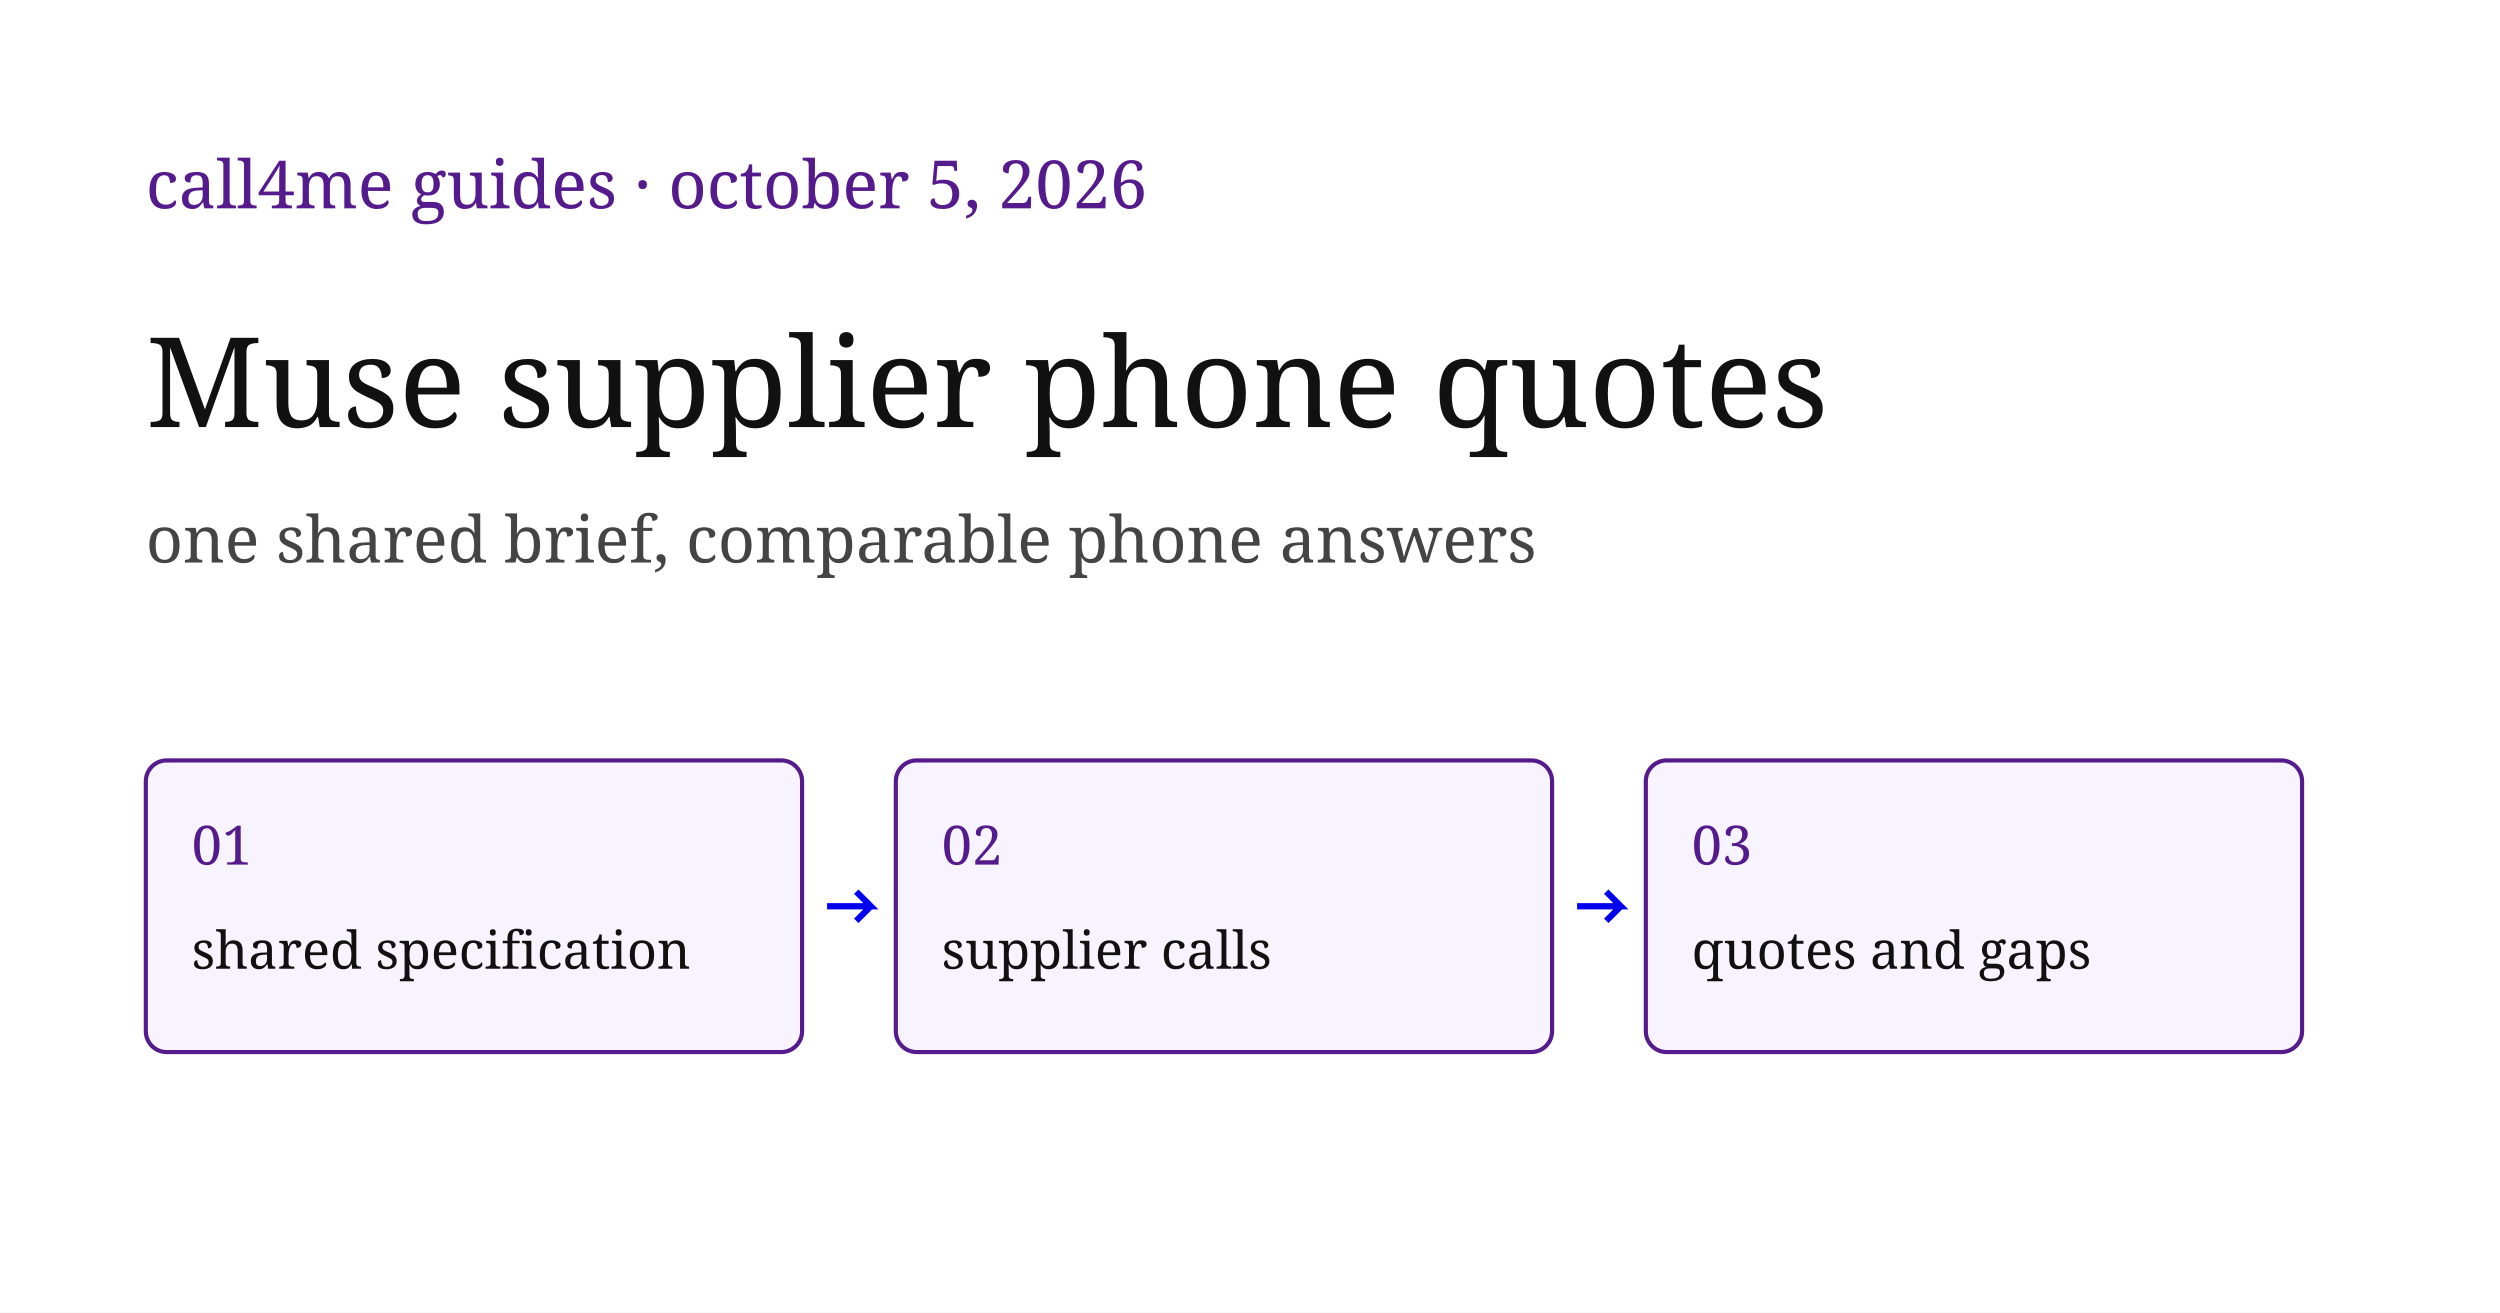
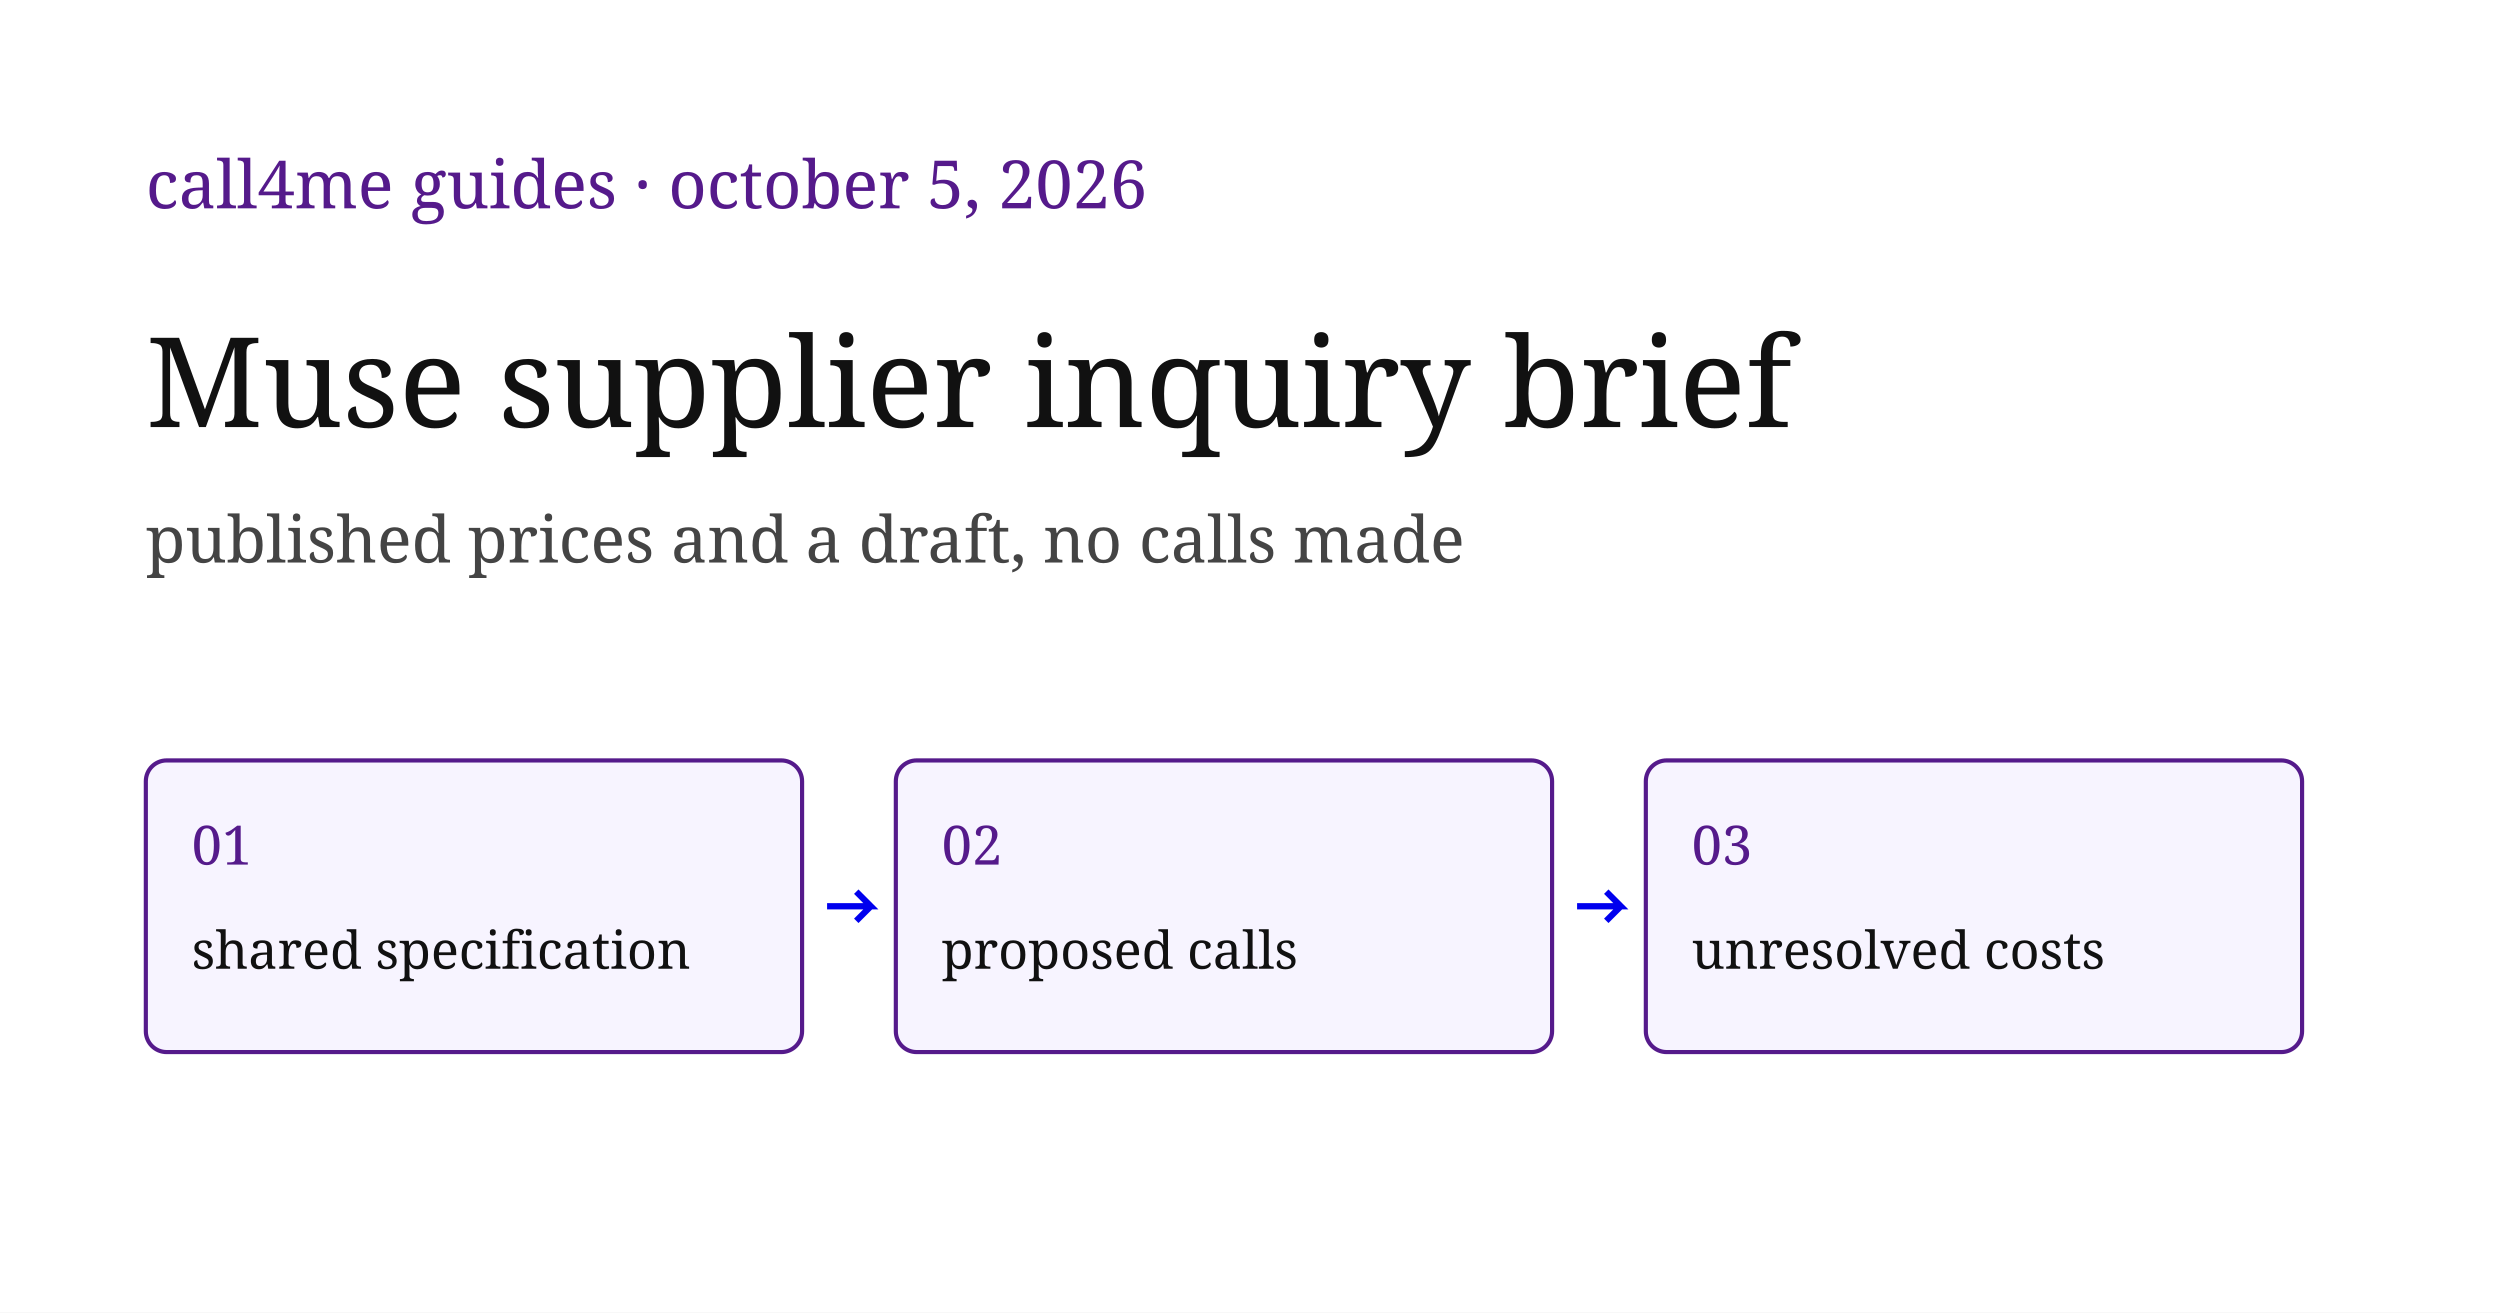
<svg xmlns="http://www.w3.org/2000/svg" width="1200" height="630" viewBox="0 0 1200 630">
  <rect width="1200" height="630" fill="#fff" />
  <text x="70" y="100" font-family="Georgia,serif" font-size="32" fill="#551a8b">call4me guides · october 5, 2026</text>
-   <text x="70" y="205" font-family="Georgia,serif" font-size="60" fill="#111">Muse supplier phone quotes</text>
-   <text x="70" y="270" font-family="Georgia,serif" font-size="31" fill="#444">one shared brief, comparable phone answers</text>
+   <text x="70" y="205" font-family="Georgia,serif" font-size="60" fill="#111">Muse supplier inquiry brief</text>
+   <text x="70" y="270" font-family="Georgia,serif" font-size="31" fill="#444">published prices and a draft, no calls made</text>
  <rect x="70" y="365" width="315" height="140" rx="10" fill="#f7f4ff" stroke="#551a8b" stroke-width="2" />
  <text x="92" y="415" font-family="Georgia,serif" font-size="26" fill="#551a8b">01</text>
  <text x="92" y="465" font-family="Georgia,serif" font-size="25" fill="#111">shared specification</text>
  <path d="M397 435h21l-7-7m7 7l-7 7" fill="none" stroke="#0000ee" stroke-width="3" />
  <rect x="430" y="365" width="315" height="140" rx="10" fill="#f7f4ff" stroke="#551a8b" stroke-width="2" />
  <text x="452" y="415" font-family="Georgia,serif" font-size="26" fill="#551a8b">02</text>
-   <text x="452" y="465" font-family="Georgia,serif" font-size="25" fill="#111">supplier calls</text>
+   <text x="452" y="465" font-family="Georgia,serif" font-size="25" fill="#111">proposed calls</text>
  <path d="M757 435h21l-7-7m7 7l-7 7" fill="none" stroke="#0000ee" stroke-width="3" />
  <rect x="790" y="365" width="315" height="140" rx="10" fill="#f7f4ff" stroke="#551a8b" stroke-width="2" />
  <text x="812" y="415" font-family="Georgia,serif" font-size="26" fill="#551a8b">03</text>
-   <text x="812" y="465" font-family="Georgia,serif" font-size="25" fill="#111">quotes and gaps</text>
+   <text x="812" y="465" font-family="Georgia,serif" font-size="25" fill="#111">unresolved costs</text>
</svg>
